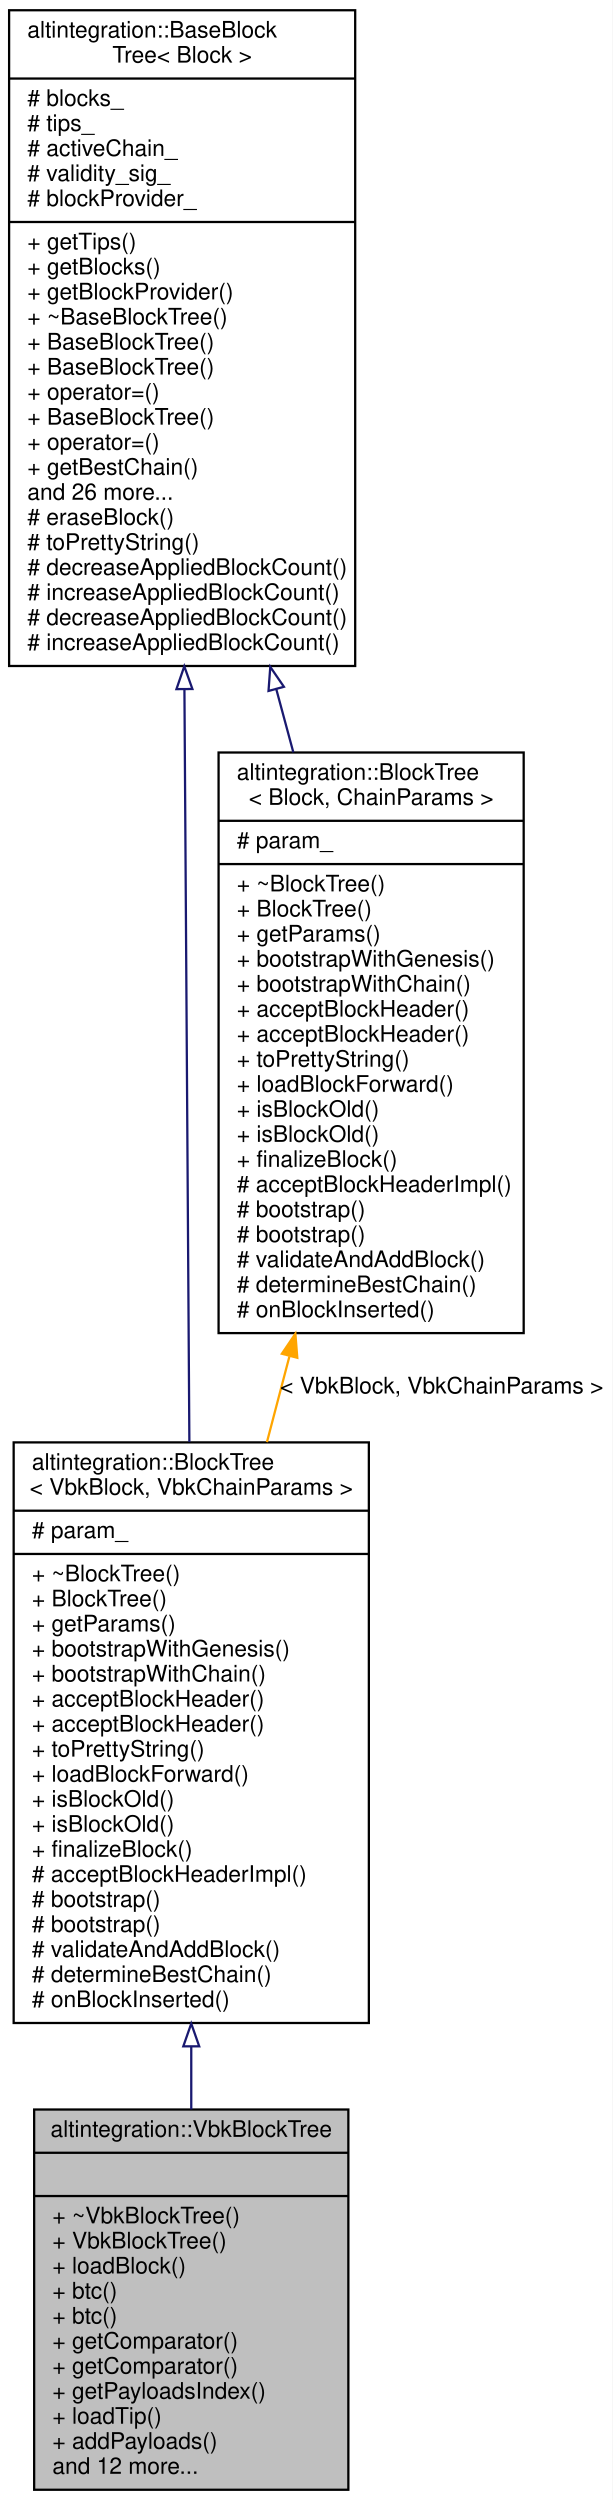
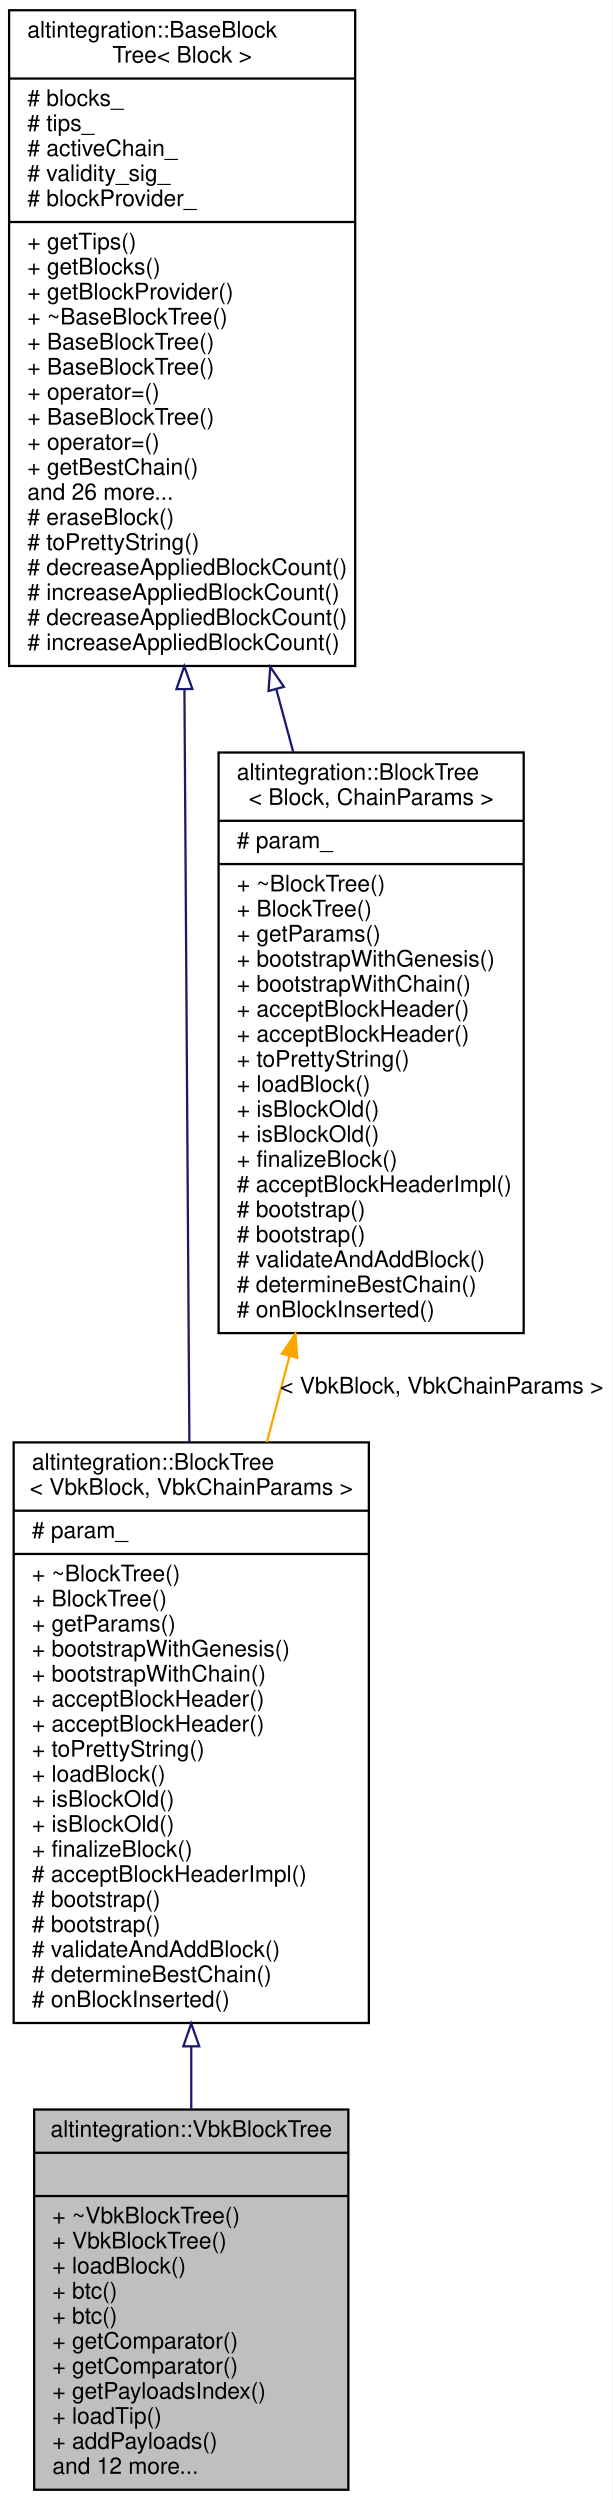
<svg xmlns="http://www.w3.org/2000/svg" xmlns:xlink="http://www.w3.org/1999/xlink" width="269pt" height="1098pt" viewBox="0.00 0.00 269.00 1098.00">
  <g id="graph0" class="graph" transform="scale(1 1) rotate(0) translate(4 1094)">
    <polygon fill="white" stroke="transparent" points="-4,4 -4,-1094 265,-1094 265,4 -4,4" />
    <g id="node1" class="node">
      <g id="a_node1">
        <a xlink:title="Veriblock block tree.">
          <polygon fill="#bfbfbf" stroke="black" points="11,-0.5 11,-167.5 149,-167.5 149,-0.5 11,-0.5" />
          <text text-anchor="middle" x="80" y="-155.5" font-family="Helvetica,sans-Serif" font-size="10.00">altintegration::VbkBlockTree</text>
          <polyline fill="none" stroke="black" points="11,-148.5 149,-148.5 " />
          <text text-anchor="middle" x="80" y="-136.5" font-family="Helvetica,sans-Serif" font-size="10.00"> </text>
          <polyline fill="none" stroke="black" points="11,-129.5 149,-129.5 " />
          <text text-anchor="start" x="19" y="-117.5" font-family="Helvetica,sans-Serif" font-size="10.00">+ ~VbkBlockTree()</text>
          <text text-anchor="start" x="19" y="-106.5" font-family="Helvetica,sans-Serif" font-size="10.00">+ VbkBlockTree()</text>
          <text text-anchor="start" x="19" y="-95.5" font-family="Helvetica,sans-Serif" font-size="10.00">+ loadBlock()</text>
          <text text-anchor="start" x="19" y="-84.5" font-family="Helvetica,sans-Serif" font-size="10.00">+ btc()</text>
          <text text-anchor="start" x="19" y="-73.5" font-family="Helvetica,sans-Serif" font-size="10.00">+ btc()</text>
          <text text-anchor="start" x="19" y="-62.5" font-family="Helvetica,sans-Serif" font-size="10.00">+ getComparator()</text>
          <text text-anchor="start" x="19" y="-51.5" font-family="Helvetica,sans-Serif" font-size="10.00">+ getComparator()</text>
          <text text-anchor="start" x="19" y="-40.5" font-family="Helvetica,sans-Serif" font-size="10.00">+ getPayloadsIndex()</text>
          <text text-anchor="start" x="19" y="-29.5" font-family="Helvetica,sans-Serif" font-size="10.00">+ loadTip()</text>
          <text text-anchor="start" x="19" y="-18.5" font-family="Helvetica,sans-Serif" font-size="10.00">+ addPayloads()</text>
          <text text-anchor="start" x="19" y="-7.5" font-family="Helvetica,sans-Serif" font-size="10.00">and 12 more...</text>
        </a>
      </g>
    </g>
    <g id="node2" class="node">
      <g id="a_node2">
        <a xlink:href="structaltintegration_1_1BlockTree.html" target="_top" xlink:title=" ">
          <polygon fill="white" stroke="black" points="2,-205.5 2,-460.5 158,-460.5 158,-205.5 2,-205.5" />
          <text text-anchor="start" x="10" y="-448.5" font-family="Helvetica,sans-Serif" font-size="10.00">altintegration::BlockTree</text>
          <text text-anchor="middle" x="80" y="-437.5" font-family="Helvetica,sans-Serif" font-size="10.00">&lt; VbkBlock, VbkChainParams &gt;</text>
          <polyline fill="none" stroke="black" points="2,-430.5 158,-430.5 " />
          <text text-anchor="start" x="10" y="-418.5" font-family="Helvetica,sans-Serif" font-size="10.00"># param_</text>
          <polyline fill="none" stroke="black" points="2,-411.5 158,-411.5 " />
          <text text-anchor="start" x="10" y="-399.5" font-family="Helvetica,sans-Serif" font-size="10.00">+ ~BlockTree()</text>
          <text text-anchor="start" x="10" y="-388.5" font-family="Helvetica,sans-Serif" font-size="10.00">+ BlockTree()</text>
          <text text-anchor="start" x="10" y="-377.5" font-family="Helvetica,sans-Serif" font-size="10.00">+ getParams()</text>
          <text text-anchor="start" x="10" y="-366.5" font-family="Helvetica,sans-Serif" font-size="10.00">+ bootstrapWithGenesis()</text>
          <text text-anchor="start" x="10" y="-355.5" font-family="Helvetica,sans-Serif" font-size="10.00">+ bootstrapWithChain()</text>
          <text text-anchor="start" x="10" y="-344.5" font-family="Helvetica,sans-Serif" font-size="10.00">+ acceptBlockHeader()</text>
          <text text-anchor="start" x="10" y="-333.5" font-family="Helvetica,sans-Serif" font-size="10.00">+ acceptBlockHeader()</text>
          <text text-anchor="start" x="10" y="-322.5" font-family="Helvetica,sans-Serif" font-size="10.00">+ toPrettyString()</text>
-           <text text-anchor="start" x="10" y="-311.5" font-family="Helvetica,sans-Serif" font-size="10.00">+ loadBlockForward()</text>
+           <text text-anchor="start" x="10" y="-311.5" font-family="Helvetica,sans-Serif" font-size="10.00">+ loadBlock()</text>
          <text text-anchor="start" x="10" y="-300.5" font-family="Helvetica,sans-Serif" font-size="10.00">+ isBlockOld()</text>
          <text text-anchor="start" x="10" y="-289.5" font-family="Helvetica,sans-Serif" font-size="10.00">+ isBlockOld()</text>
          <text text-anchor="start" x="10" y="-278.5" font-family="Helvetica,sans-Serif" font-size="10.00">+ finalizeBlock()</text>
          <text text-anchor="start" x="10" y="-267.5" font-family="Helvetica,sans-Serif" font-size="10.00"># acceptBlockHeaderImpl()</text>
          <text text-anchor="start" x="10" y="-256.5" font-family="Helvetica,sans-Serif" font-size="10.00"># bootstrap()</text>
          <text text-anchor="start" x="10" y="-245.5" font-family="Helvetica,sans-Serif" font-size="10.00"># bootstrap()</text>
          <text text-anchor="start" x="10" y="-234.5" font-family="Helvetica,sans-Serif" font-size="10.00"># validateAndAddBlock()</text>
          <text text-anchor="start" x="10" y="-223.5" font-family="Helvetica,sans-Serif" font-size="10.00"># determineBestChain()</text>
          <text text-anchor="start" x="10" y="-212.5" font-family="Helvetica,sans-Serif" font-size="10.00"># onBlockInserted()</text>
        </a>
      </g>
    </g>
    <g id="edge1" class="edge">
      <path fill="none" stroke="midnightblue" d="M80,-195.07C80,-185.72 80,-176.48 80,-167.56" />
      <polygon fill="none" stroke="midnightblue" points="76.5,-195.24 80,-205.24 83.5,-195.24 76.5,-195.24" />
    </g>
    <g id="node3" class="node">
      <g id="a_node3">
        <a xlink:href="structaltintegration_1_1BaseBlockTree.html" target="_top" xlink:title="Base block tree that stores all blocks, maintains tree tips, maintains active chain.">
          <polygon fill="white" stroke="black" points="0,-801.5 0,-1089.5 152,-1089.5 152,-801.5 0,-801.5" />
          <text text-anchor="start" x="8" y="-1077.5" font-family="Helvetica,sans-Serif" font-size="10.00">altintegration::BaseBlock</text>
          <text text-anchor="middle" x="76" y="-1066.5" font-family="Helvetica,sans-Serif" font-size="10.00">Tree&lt; Block &gt;</text>
          <polyline fill="none" stroke="black" points="0,-1059.5 152,-1059.5 " />
          <text text-anchor="start" x="8" y="-1047.5" font-family="Helvetica,sans-Serif" font-size="10.00"># blocks_</text>
          <text text-anchor="start" x="8" y="-1036.5" font-family="Helvetica,sans-Serif" font-size="10.00"># tips_</text>
          <text text-anchor="start" x="8" y="-1025.5" font-family="Helvetica,sans-Serif" font-size="10.00"># activeChain_</text>
          <text text-anchor="start" x="8" y="-1014.5" font-family="Helvetica,sans-Serif" font-size="10.00"># validity_sig_</text>
          <text text-anchor="start" x="8" y="-1003.5" font-family="Helvetica,sans-Serif" font-size="10.00"># blockProvider_</text>
          <polyline fill="none" stroke="black" points="0,-996.5 152,-996.5 " />
          <text text-anchor="start" x="8" y="-984.5" font-family="Helvetica,sans-Serif" font-size="10.00">+ getTips()</text>
          <text text-anchor="start" x="8" y="-973.5" font-family="Helvetica,sans-Serif" font-size="10.00">+ getBlocks()</text>
          <text text-anchor="start" x="8" y="-962.5" font-family="Helvetica,sans-Serif" font-size="10.00">+ getBlockProvider()</text>
          <text text-anchor="start" x="8" y="-951.5" font-family="Helvetica,sans-Serif" font-size="10.00">+ ~BaseBlockTree()</text>
          <text text-anchor="start" x="8" y="-940.5" font-family="Helvetica,sans-Serif" font-size="10.00">+ BaseBlockTree()</text>
          <text text-anchor="start" x="8" y="-929.5" font-family="Helvetica,sans-Serif" font-size="10.00">+ BaseBlockTree()</text>
          <text text-anchor="start" x="8" y="-918.5" font-family="Helvetica,sans-Serif" font-size="10.00">+ operator=()</text>
          <text text-anchor="start" x="8" y="-907.5" font-family="Helvetica,sans-Serif" font-size="10.00">+ BaseBlockTree()</text>
          <text text-anchor="start" x="8" y="-896.5" font-family="Helvetica,sans-Serif" font-size="10.00">+ operator=()</text>
          <text text-anchor="start" x="8" y="-885.5" font-family="Helvetica,sans-Serif" font-size="10.00">+ getBestChain()</text>
          <text text-anchor="start" x="8" y="-874.5" font-family="Helvetica,sans-Serif" font-size="10.00">and 26 more...</text>
          <text text-anchor="start" x="8" y="-863.5" font-family="Helvetica,sans-Serif" font-size="10.00"># eraseBlock()</text>
          <text text-anchor="start" x="8" y="-852.5" font-family="Helvetica,sans-Serif" font-size="10.00"># toPrettyString()</text>
          <text text-anchor="start" x="8" y="-841.5" font-family="Helvetica,sans-Serif" font-size="10.00"># decreaseAppliedBlockCount()</text>
          <text text-anchor="start" x="8" y="-830.5" font-family="Helvetica,sans-Serif" font-size="10.00"># increaseAppliedBlockCount()</text>
          <text text-anchor="start" x="8" y="-819.5" font-family="Helvetica,sans-Serif" font-size="10.00"># decreaseAppliedBlockCount()</text>
          <text text-anchor="start" x="8" y="-808.5" font-family="Helvetica,sans-Serif" font-size="10.00"># increaseAppliedBlockCount()</text>
        </a>
      </g>
    </g>
    <g id="edge2" class="edge">
      <path fill="none" stroke="midnightblue" d="M77,-791.28C77.67,-689.24 78.54,-556.77 79.17,-460.7" />
      <polygon fill="none" stroke="midnightblue" points="73.5,-791.34 76.94,-801.36 80.5,-791.39 73.5,-791.34" />
    </g>
    <g id="node4" class="node">
      <g id="a_node4">
        <a xlink:href="structaltintegration_1_1BlockTree.html" target="_top" xlink:title="BlockTree is a tree of blocks with single &quot;bootstrap&quot; block as root.">
          <polygon fill="white" stroke="black" points="92,-508.5 92,-763.5 226,-763.5 226,-508.5 92,-508.5" />
          <text text-anchor="start" x="100" y="-751.5" font-family="Helvetica,sans-Serif" font-size="10.00">altintegration::BlockTree</text>
          <text text-anchor="middle" x="159" y="-740.5" font-family="Helvetica,sans-Serif" font-size="10.00">&lt; Block, ChainParams &gt;</text>
          <polyline fill="none" stroke="black" points="92,-733.5 226,-733.5 " />
          <text text-anchor="start" x="100" y="-721.5" font-family="Helvetica,sans-Serif" font-size="10.00"># param_</text>
          <polyline fill="none" stroke="black" points="92,-714.5 226,-714.5 " />
          <text text-anchor="start" x="100" y="-702.5" font-family="Helvetica,sans-Serif" font-size="10.00">+ ~BlockTree()</text>
          <text text-anchor="start" x="100" y="-691.5" font-family="Helvetica,sans-Serif" font-size="10.00">+ BlockTree()</text>
          <text text-anchor="start" x="100" y="-680.5" font-family="Helvetica,sans-Serif" font-size="10.00">+ getParams()</text>
          <text text-anchor="start" x="100" y="-669.5" font-family="Helvetica,sans-Serif" font-size="10.00">+ bootstrapWithGenesis()</text>
          <text text-anchor="start" x="100" y="-658.5" font-family="Helvetica,sans-Serif" font-size="10.00">+ bootstrapWithChain()</text>
          <text text-anchor="start" x="100" y="-647.5" font-family="Helvetica,sans-Serif" font-size="10.00">+ acceptBlockHeader()</text>
          <text text-anchor="start" x="100" y="-636.5" font-family="Helvetica,sans-Serif" font-size="10.00">+ acceptBlockHeader()</text>
          <text text-anchor="start" x="100" y="-625.5" font-family="Helvetica,sans-Serif" font-size="10.00">+ toPrettyString()</text>
-           <text text-anchor="start" x="100" y="-614.5" font-family="Helvetica,sans-Serif" font-size="10.00">+ loadBlockForward()</text>
+           <text text-anchor="start" x="100" y="-614.5" font-family="Helvetica,sans-Serif" font-size="10.00">+ loadBlock()</text>
          <text text-anchor="start" x="100" y="-603.5" font-family="Helvetica,sans-Serif" font-size="10.00">+ isBlockOld()</text>
          <text text-anchor="start" x="100" y="-592.5" font-family="Helvetica,sans-Serif" font-size="10.00">+ isBlockOld()</text>
          <text text-anchor="start" x="100" y="-581.5" font-family="Helvetica,sans-Serif" font-size="10.00">+ finalizeBlock()</text>
          <text text-anchor="start" x="100" y="-570.5" font-family="Helvetica,sans-Serif" font-size="10.00"># acceptBlockHeaderImpl()</text>
          <text text-anchor="start" x="100" y="-559.5" font-family="Helvetica,sans-Serif" font-size="10.00"># bootstrap()</text>
          <text text-anchor="start" x="100" y="-548.5" font-family="Helvetica,sans-Serif" font-size="10.00"># bootstrap()</text>
          <text text-anchor="start" x="100" y="-537.5" font-family="Helvetica,sans-Serif" font-size="10.00"># validateAndAddBlock()</text>
          <text text-anchor="start" x="100" y="-526.5" font-family="Helvetica,sans-Serif" font-size="10.00"># determineBestChain()</text>
          <text text-anchor="start" x="100" y="-515.5" font-family="Helvetica,sans-Serif" font-size="10.00"># onBlockInserted()</text>
        </a>
      </g>
    </g>
    <g id="edge4" class="edge">
      <path fill="none" stroke="midnightblue" d="M117.32,-791.4C119.84,-782.09 122.35,-772.77 124.83,-763.58" />
      <polygon fill="none" stroke="midnightblue" points="113.93,-790.54 114.71,-801.1 120.69,-792.36 113.93,-790.54" />
    </g>
    <g id="edge3" class="edge">
      <path fill="none" stroke="orange" d="M123.1,-498.22C119.81,-485.7 116.5,-473.05 113.24,-460.63" />
      <polygon fill="orange" stroke="orange" points="119.8,-499.44 125.73,-508.22 126.57,-497.66 119.8,-499.44" />
      <text text-anchor="middle" x="190" y="-482" font-family="Helvetica,sans-Serif" font-size="10.00"> &lt; VbkBlock, VbkChainParams &gt;</text>
    </g>
  </g>
</svg>
